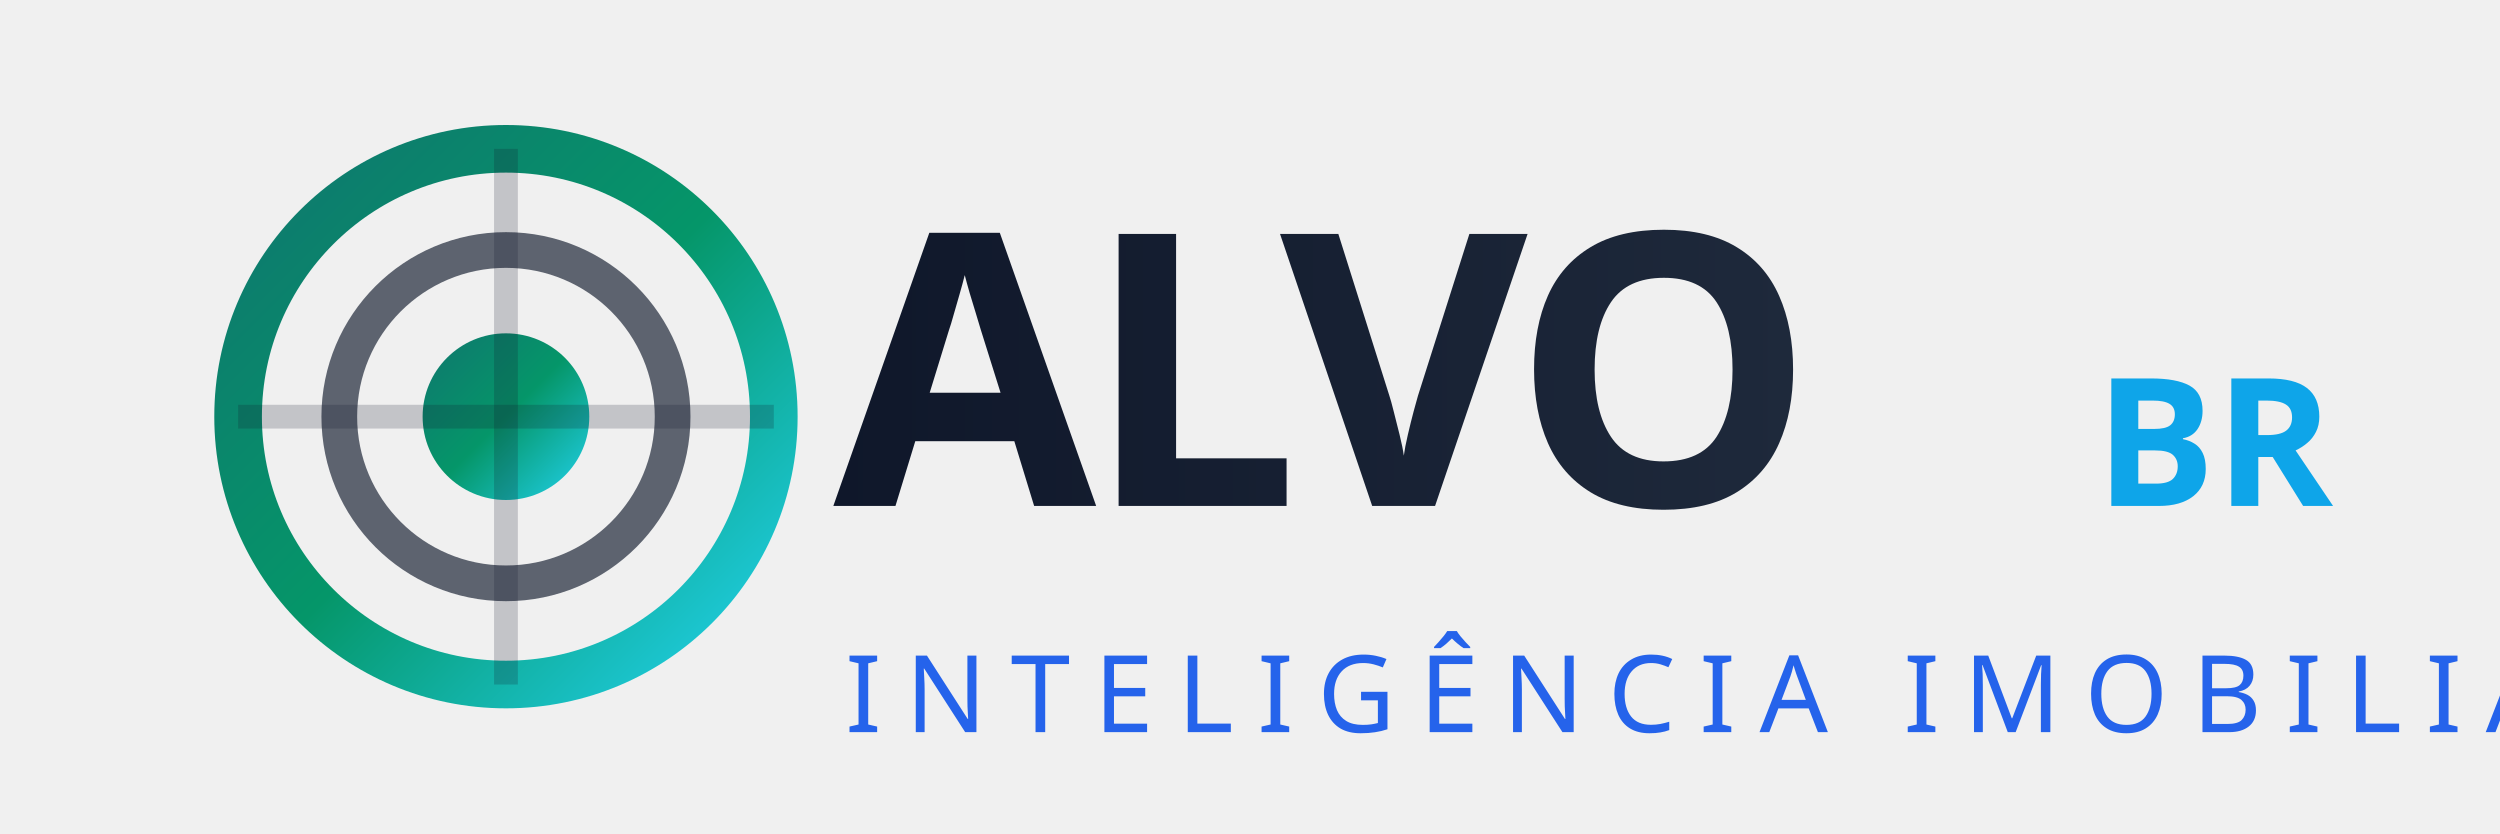
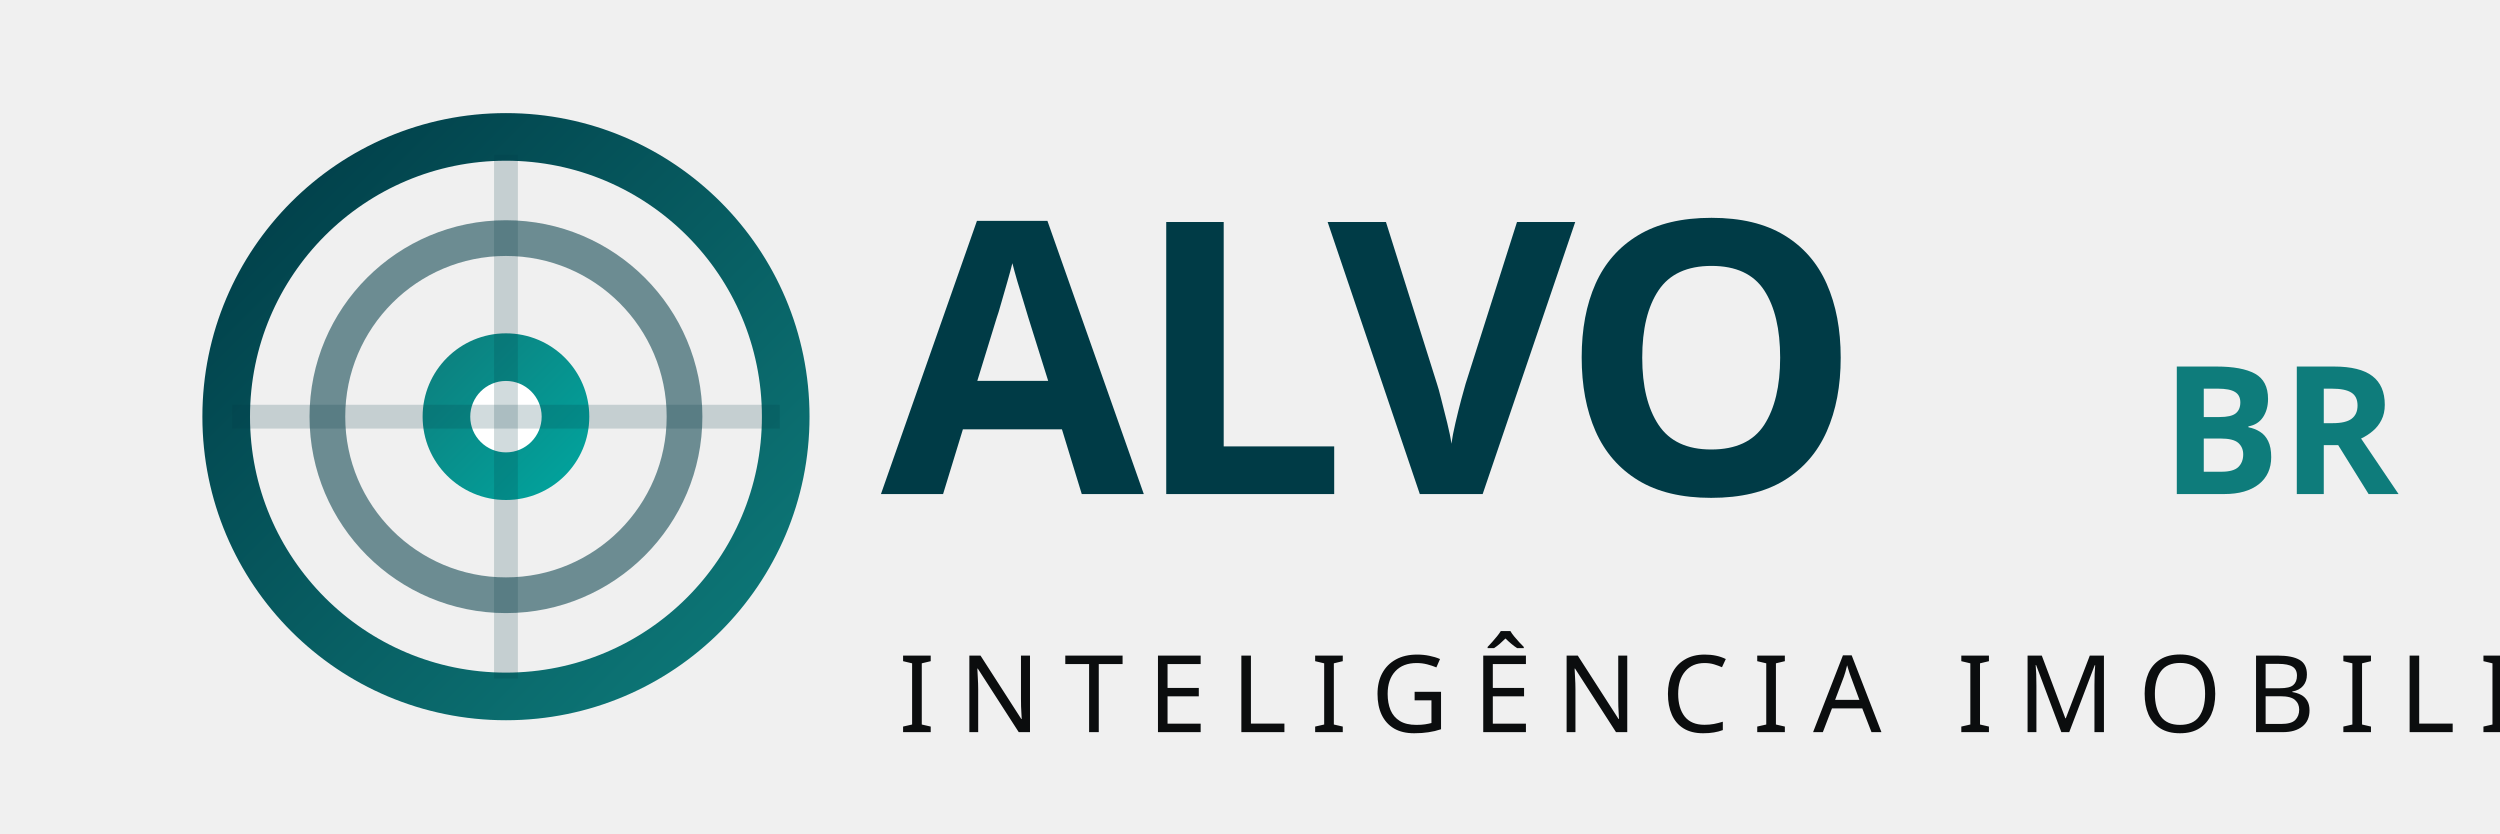
<svg xmlns="http://www.w3.org/2000/svg" width="420" height="140" viewBox="0 0 420 140" role="img" aria-labelledby="title desc">
  <defs>
-     <linearGradient id="alvoGradient" x1="0%" y1="0%" x2="100%" y2="100%">
-       <stop offset="0%" stop-color="#0f766e" />
-       <stop offset="50%" stop-color="#059669" />
-       <stop offset="100%" stop-color="#22d3ee" />
+     <linearGradient id="alvoRing" x1="0%" y1="0%" x2="100%" y2="100%">
+       <stop offset="0%" stop-color="#003B46" />
+       <stop offset="100%" stop-color="#0E7C7B" />
    </linearGradient>
-     <linearGradient id="alvoText" x1="0%" y1="0%" x2="100%" y2="0%">
-       <stop offset="0%" stop-color="#0f172a" />
-       <stop offset="100%" stop-color="#1e293b" />
+     <linearGradient id="alvoAccent" x1="0%" y1="0%" x2="100%" y2="100%">
+       <stop offset="0%" stop-color="#0E7C7B" />
+       <stop offset="100%" stop-color="#00A7A0" />
    </linearGradient>
  </defs>
-   <g transform="translate(40,20)">
-     <circle cx="45" cy="50" r="45" fill="none" stroke="url(#alvoGradient)" stroke-width="8" />
-     <circle cx="45" cy="50" r="28" fill="none" stroke="#0f172a" stroke-opacity="0.65" stroke-width="6" />
-     <circle cx="45" cy="50" r="14" fill="url(#alvoGradient)" />
-     <line x1="45" y1="5" x2="45" y2="95" stroke="#0f172a" stroke-opacity="0.2" stroke-width="4" />
-     <line x1="0" y1="50" x2="90" y2="50" stroke="#0f172a" stroke-opacity="0.2" stroke-width="4" />
+   <g transform="translate(38,18)">
+     <circle cx="47" cy="52" r="47" fill="none" stroke="url(#alvoRing)" stroke-width="8" />
+     <circle cx="47" cy="52" r="30" fill="none" stroke="#003B46" stroke-opacity="0.55" stroke-width="6" />
+     <circle cx="47" cy="52" r="14" fill="url(#alvoAccent)" />
+     <circle cx="47" cy="52" r="6" fill="#ffffff" />
+     <line x1="47" y1="8" x2="47" y2="96" stroke="#003B46" stroke-opacity="0.18" stroke-width="4" />
+     <line x1="1" y1="52" x2="93" y2="52" stroke="#003B46" stroke-opacity="0.18" stroke-width="4" />
  </g>
-   <g transform="translate(140,45)">
-     <text x="0" y="40" font-family="'Poppins','Segoe UI',sans-serif" font-weight="700" font-size="64" fill="url(#alvoText)" letter-spacing="-2">
+   <g transform="translate(148,45)">
+     <text x="0" y="38" font-family="'Poppins','Segoe UI',sans-serif" font-weight="700" font-size="64" fill="#003B46" letter-spacing="-2">
      ALVO
    </text>
-     <text x="212" y="40" font-family="'Poppins','Segoe UI',sans-serif" font-weight="600" font-size="30" fill="#0ea5e9">
+     <text x="215" y="38" font-family="'Poppins','Segoe UI',sans-serif" font-weight="600" font-size="30" fill="#0E7C7B">
      BR
    </text>
-     <text x="2" y="78" font-family="'Poppins','Segoe UI',sans-serif" font-weight="500" font-size="18" fill="#2563eb" letter-spacing="4">
+     <text x="3" y="78" font-family="'Poppins','Segoe UI',sans-serif" font-weight="500" font-size="18" fill="#0B0D0E" letter-spacing="4">
      INTELIGÊNCIA IMOBILIÁRIA
    </text>
  </g>
</svg>
